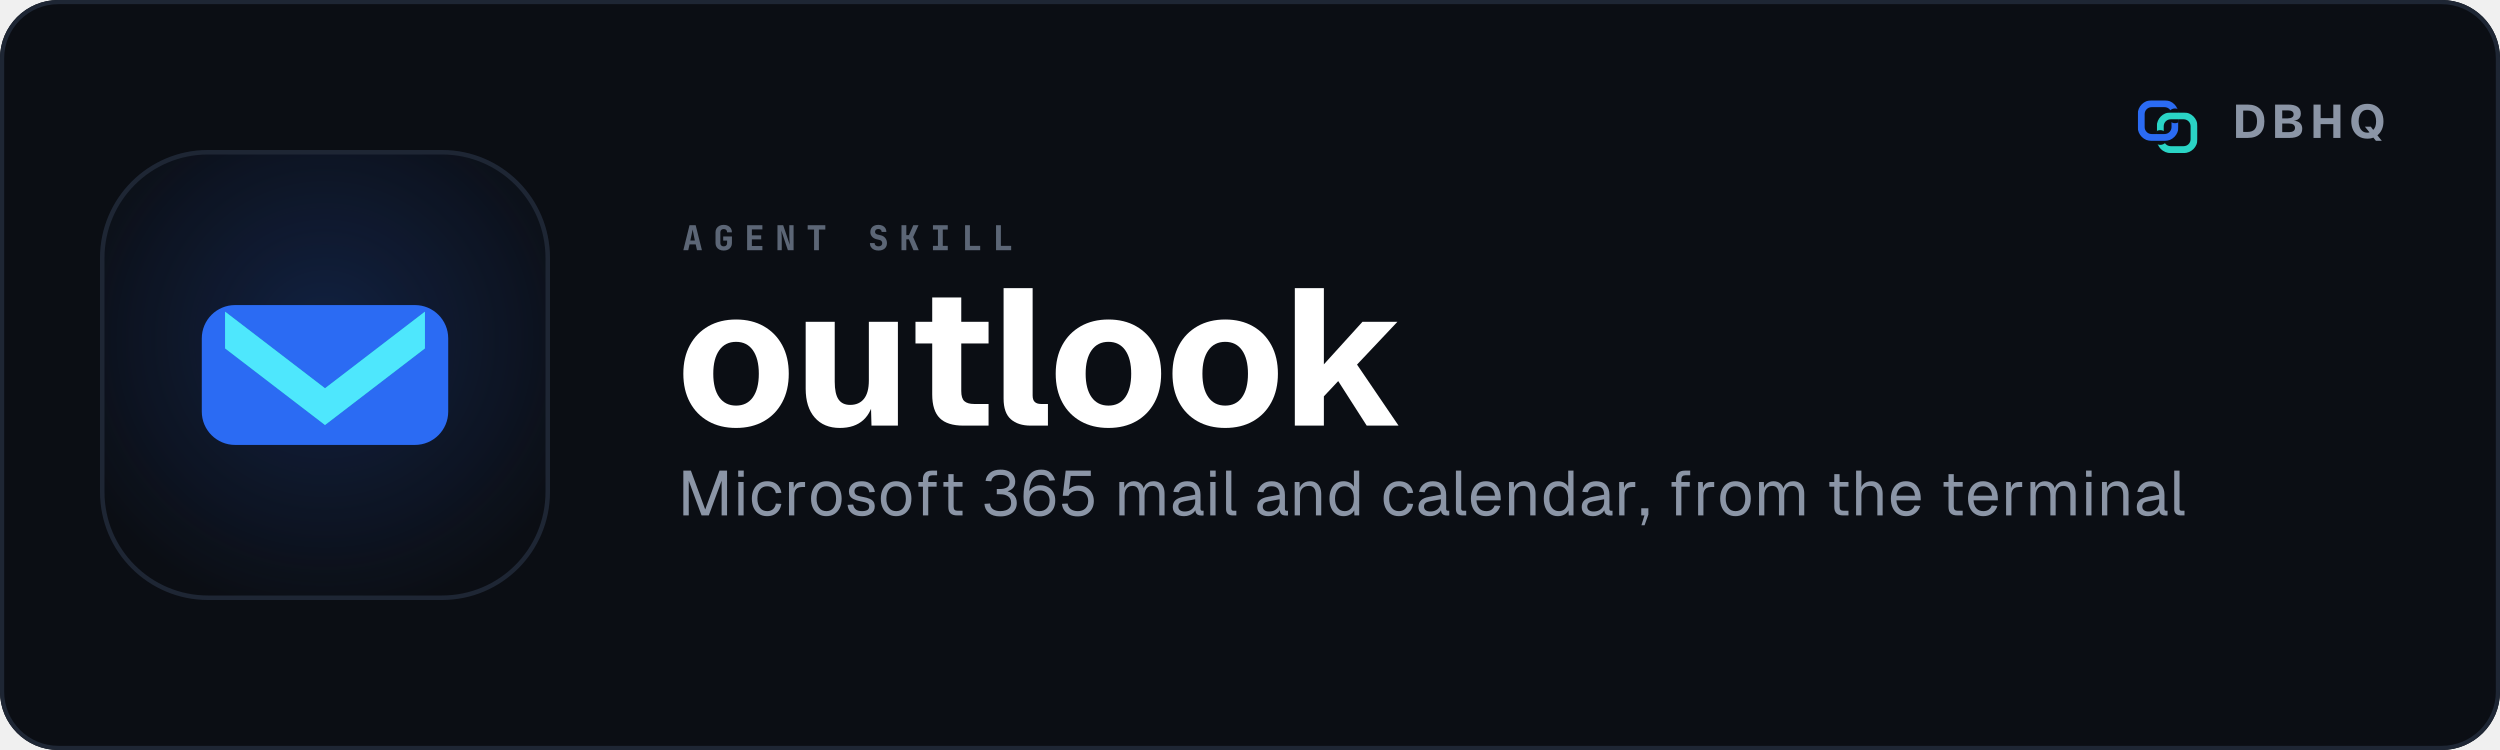
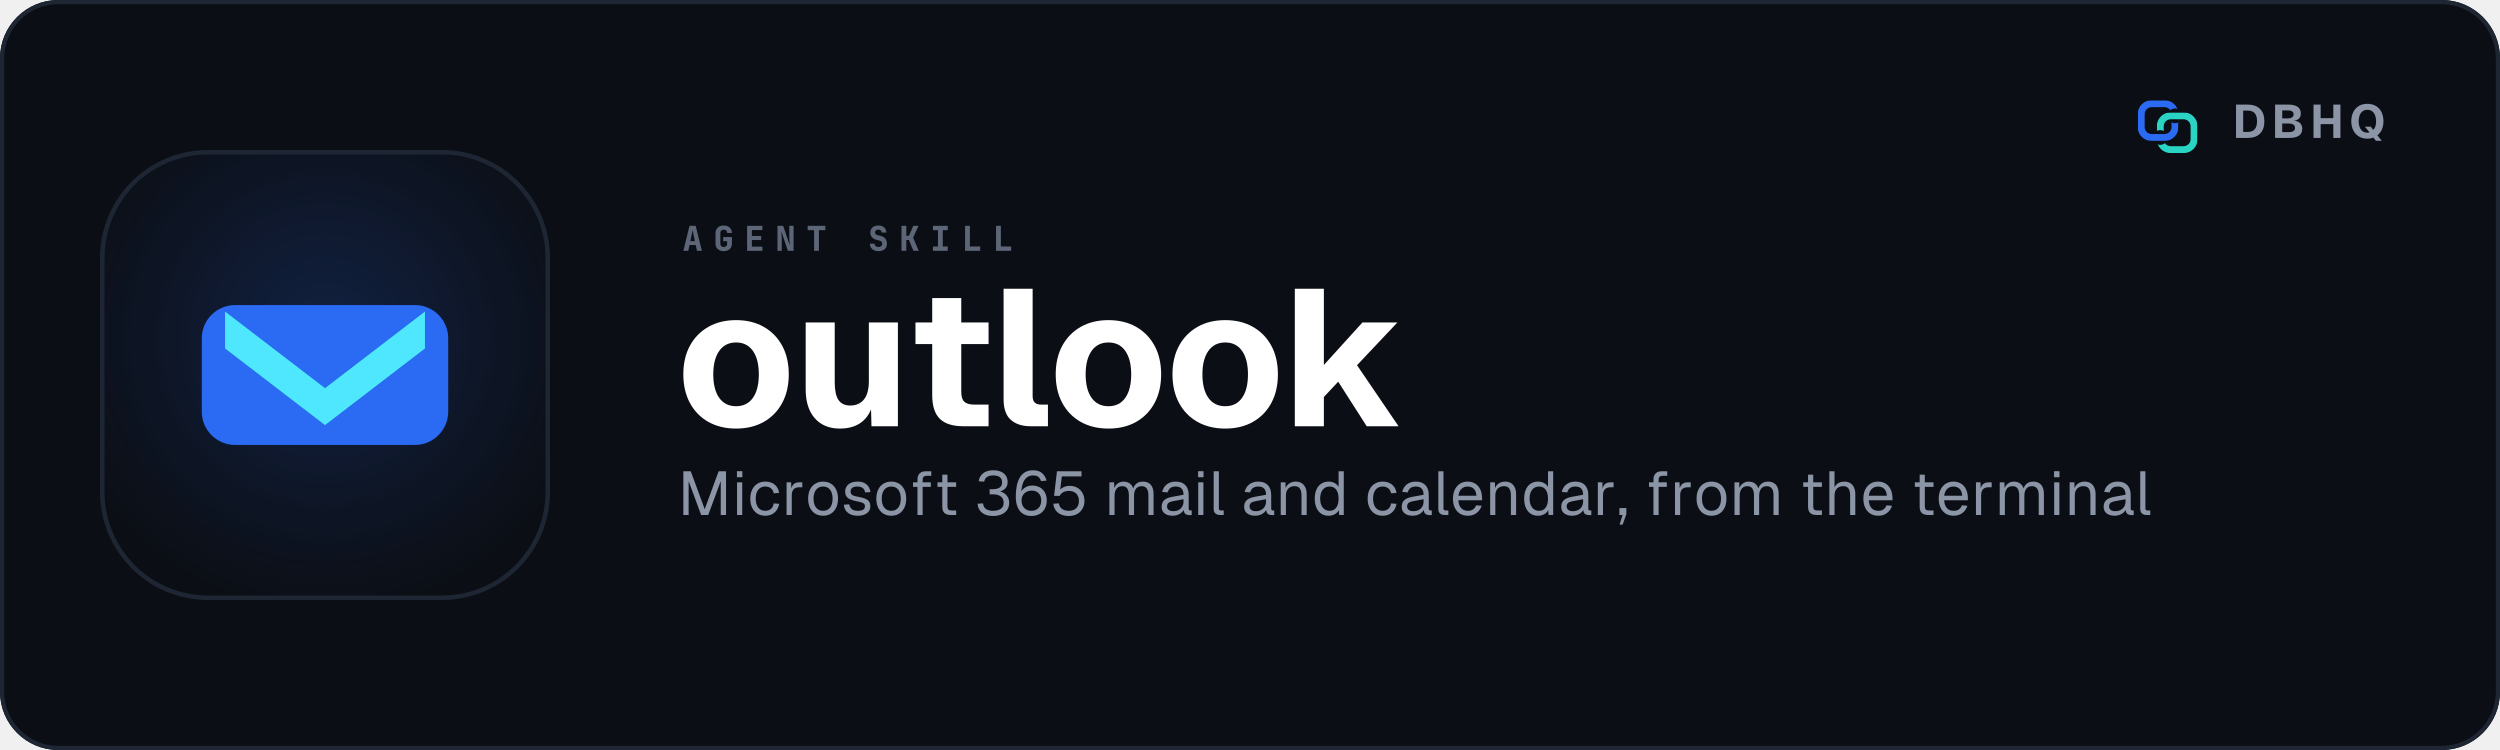
<svg xmlns="http://www.w3.org/2000/svg" viewBox="0 0 1200 360" width="1200" height="360">
  <path d="M28,0 H1172 A28,28 0 0 1 1200,28 V332 A28,28 0 0 1 1172,360 H28 A28,28 0 0 1 0,332 V28 A28,28 0 0 1 28,0 Z" fill="#0B0E14" />
  <path d="M28,1 H1172 A27,27 0 0 1 1199,28 V332 A27,27 0 0 1 1172,359 H28 A27,27 0 0 1 1,332 V28 A27,27 0 0 1 28,1 Z" fill="none" stroke="#1E2634" stroke-width="2" />
  <g transform="translate(48,72.0) scale(1.08)">
    <defs>
      <radialGradient id="bloom-2307" cx="0.5" cy="0.42" r="0.62">
        <stop offset="0" stop-color="#2B6BF3" stop-opacity="0.205" />
        <stop offset="1" stop-color="#2B6BF3" stop-opacity="0" />
      </radialGradient>
    </defs>
    <path d="M48,0 H152 A48,48 0 0 1 200,48 V152 A48,48 0 0 1 152,200 H48 A48,48 0 0 1 0,152 V48 A48,48 0 0 1 48,0 Z" fill="#0B0E14" />
    <path d="M48,0 H152 A48,48 0 0 1 200,48 V152 A48,48 0 0 1 152,200 H48 A48,48 0 0 1 0,152 V48 A48,48 0 0 1 48,0 Z" fill="url(#bloom-2307)" />
    <path d="M48,1 H152 A47,47 0 0 1 199,48 V152 A47,47 0 0 1 152,199 H48 A47,47 0 0 1 1,152 V48 A47,47 0 0 1 48,1 Z" fill="none" stroke="#1E2634" stroke-width="2" />
    <g transform="translate(26.0,26.0) scale(0.74)">
      <defs>
        <clipPath id="clip-2307">
          <path d="M46,58 H154 A20,20 0 0 1 174,78 V122 A20,20 0 0 1 154,142 H46 A20,20 0 0 1 26,122 V78 A20,20 0 0 1 46,58 Z" fill="#000" />
        </clipPath>
      </defs>
      <g>
        <path d="M46,58 H154 A20,20 0 0 1 174,78 V122 A20,20 0 0 1 154,142 H46 A20,20 0 0 1 26,122 V78 A20,20 0 0 1 46,58 Z" fill="#2B6BF3" />
      </g>
      <path d="M40,62 L100,108 L160,62 L160,84 L100,130 L40,84 Z" fill="#2AD4C5" />
      <g clip-path="url(#clip-2307)">
        <path d="M40,62 L100,108 L160,62 L160,84 L100,130 L40,84 Z" fill="#4EE7FD" />
      </g>
    </g>
  </g>
-   <g transform="translate(328,120.1)">
+   <g transform="translate(328,120.4)">
    <g fill="#5C6676" transform="translate(-0.473,0) scale(0.01644,-0.01644)">
      <g transform="translate(0.00,0)">
        <path d="M28.766 0 209.423 730H389.029L571.234 0H427.573L390.615 169.368H209.535L172.577 0ZM233.481 282.74H365.67L327.506 466.122Q319.151 508.038 311.425 546.367Q303.699 584.695 300 604.49Q296.301 584.695 289.425 546.791Q282.548 508.887 273.343 467.122Z" />
      </g>
      <g transform="translate(904.17,0)">
        <path d="M304.425 -10Q232.054 -10 178.034 17.123Q124.013 44.247 94.115 93.446Q64.218 142.644 64.218 208.494V521.506Q64.218 588.356 94.115 637.054Q124.013 685.753 178.034 712.877Q232.054 740 304.425 740Q376.795 740 430.316 712.801Q483.837 685.603 513.659 637.096Q543.481 588.59 543.481 521.506H402.519Q402.519 568.218 376.656 592.799Q350.793 617.381 303.842 617.381Q256.891 617.381 231.035 592.702Q205.18 568.023 205.18 521.657V208.494Q205.18 162.697 231.035 137.583Q256.891 112.468 303.842 112.468Q350.793 112.468 376.656 137.583Q402.519 162.697 402.519 208.494V281.314H288.494V401.535H543.481V208.494Q543.481 142.442 513.659 93.42Q483.837 44.397 430.316 17.199Q376.795 -10 304.425 -10Z" />
      </g>
      <g transform="translate(1808.33,0)">
        <path d="M83.013 0V730H528.494V607.23H221.276V433.891H493.494V316.519H221.276V122.77H528.494V0Z" />
      </g>
      <g transform="translate(2712.50,0)">
        <path d="M64.519 0V730H231.234L425.356 155.962Q422.506 191.154 418.732 237.847Q414.958 284.539 412.609 331.834Q410.26 379.129 410.26 413.43V730H535.481V0H368.766L176.494 574.038Q179.343 543.243 182.192 500.373Q185.042 457.503 187.391 413.181Q189.74 368.858 189.74 333.557V0Z" />
      </g>
      <g transform="translate(3616.67,0)">
        <path d="M229.519 0V602.984H42.26V730H557.74V602.984H370.481V0Z" />
      </g>
      <g transform="translate(4520.83,0)">
        <path d="" />
      </g>
      <g transform="translate(5425.00,0)">
        <path d="M302.301 -10Q226.356 -10 169.609 16.699Q112.862 43.397 81.814 92.596Q50.766 141.795 50.766 208.494H188.33Q188.33 164.481 219.261 138.475Q250.192 112.468 302.301 112.468Q353.26 112.468 382.191 137.851Q411.122 163.234 411.122 205.096Q411.122 238.054 392.293 263.76Q373.465 289.465 337.109 298.067L244.795 320.573Q161.356 340.573 112.513 397.17Q63.67 453.766 63.67 532.26Q63.67 596.205 91.793 642.753Q119.917 689.301 172.437 714.651Q224.958 740 296.151 740Q368.343 740 420.939 714.651Q473.535 689.301 502.659 642.828Q531.782 596.356 531.782 533.41H394.218Q394.218 573.218 367.862 596.224Q341.506 619.23 296.151 619.23Q251.644 619.23 226.289 596.649Q200.933 574.067 200.933 536.808Q200.933 506.151 219.46 486.569Q237.987 466.987 271.891 458.535L367.205 435.878Q451.247 416.728 500.24 354.433Q549.234 292.138 549.234 205.096Q549.234 140.247 519.186 91.548Q489.138 42.849 433.542 16.425Q377.946 -10 302.301 -10Z" />
      </g>
      <g transform="translate(6329.17,0)">
        <path d="M69.067 0V730H210.029V439.782H285.753L413.779 730H566.138L409.77 383.946L572.74 0H417.929L286.151 316.615H210.029V0Z" />
      </g>
      <g transform="translate(7233.33,0)">
        <path d="M83.766 0V127.016H229.368V602.984H83.766V730H516.234V602.984H370.632V127.016H516.234V0Z" />
      </g>
      <g transform="translate(8137.50,0)">
        <path d="M117.26 0V730H258.221V127.016H558.494V0Z" />
      </g>
      <g transform="translate(9041.67,0)">
        <path d="M117.26 0V730H258.221V127.016H558.494V0Z" />
      </g>
    </g>
  </g>
-   <g transform="translate(328,204.3)">
+   <g transform="translate(328,204.6)">
    <g fill="#FFFFFF" transform="translate(-3.421,0) scale(0.09296,-0.09296)">
      <g transform="translate(0.00,0)">
        <path d="M309.199 -12Q227.199 -12 165.9 22.6Q104.6 57.2 70.7 120.3Q36.8 183.4 36.8 268Q36.8 353 70.7 415.6Q104.6 478.2 165.9 513.1Q227.199 548 309.199 548Q391.199 548 452.298 513.1Q513.398 478.2 547.298 415.6Q581.198 353 581.198 268Q581.198 183.4 547.298 120.3Q513.398 57.2 452.298 22.6Q391.199 -12 309.199 -12ZM309.199 103.399Q365.4 103.399 396 146.599Q426.601 189.799 426.601 268Q426.601 345.6 396 389.101Q365.4 432.601 309.199 432.601Q252.998 432.601 222.198 389.101Q191.398 345.6 191.398 268Q191.398 189.799 222.198 146.599Q252.998 103.399 309.199 103.399Z" />
      </g>
      <g transform="translate(602.94,0)">
        <path d="M242 -12Q159.401 -12 112.501 41.5Q65.601 95 65.601 190.8V536H215.598V226.399Q215.598 164.399 234.998 135.698Q254.399 106.998 295.199 106.998Q341.4 106.998 366.6 138.499Q391.801 169.999 391.801 233.199V536H541.798V0H405.4L401.201 154.399L419.6 150.399Q408.4 69.8 363.4 28.9Q318.4 -12 242 -12Z" />
      </g>
      <g transform="translate(1194.88,0)">
        <path d="M288.399 0Q205 0 166 38.7Q127 77.4 127 161.199V661.8H276.998V178.798Q276.998 140.398 293.298 126.098Q309.598 111.798 343.198 111.798H417.998V0ZM40.601 424.201V536H417.998V424.201Z" />
      </g>
      <g transform="translate(1624.82,0)">
        <path d="M205.599 0Q140.4 0 103 33Q65.601 65.999 65.601 139.598V710H215.598V155.598Q215.598 132.398 226.798 122.098Q237.998 111.798 258.797 111.798H294.598V0Z" />
      </g>
      <g transform="translate(1922.76,0)">
        <path d="M309.199 -12Q227.199 -12 165.9 22.6Q104.6 57.2 70.7 120.3Q36.8 183.4 36.8 268Q36.8 353 70.7 415.6Q104.6 478.2 165.9 513.1Q227.199 548 309.199 548Q391.199 548 452.298 513.1Q513.398 478.2 547.298 415.6Q581.198 353 581.198 268Q581.198 183.4 547.298 120.3Q513.398 57.2 452.298 22.6Q391.199 -12 309.199 -12ZM309.199 103.399Q365.4 103.399 396 146.599Q426.601 189.799 426.601 268Q426.601 345.6 396 389.101Q365.4 432.601 309.199 432.601Q252.998 432.601 222.198 389.101Q191.398 345.6 191.398 268Q191.398 189.799 222.198 146.599Q252.998 103.399 309.199 103.399Z" />
      </g>
      <g transform="translate(2525.70,0)">
        <path d="M309.199 -12Q227.199 -12 165.9 22.6Q104.6 57.2 70.7 120.3Q36.8 183.4 36.8 268Q36.8 353 70.7 415.6Q104.6 478.2 165.9 513.1Q227.199 548 309.199 548Q391.199 548 452.298 513.1Q513.398 478.2 547.298 415.6Q581.198 353 581.198 268Q581.198 183.4 547.298 120.3Q513.398 57.2 452.298 22.6Q391.199 -12 309.199 -12ZM309.199 103.399Q365.4 103.399 396 146.599Q426.601 189.799 426.601 268Q426.601 345.6 396 389.101Q365.4 432.601 309.199 432.601Q252.998 432.601 222.198 389.101Q191.398 345.6 191.398 268Q191.398 189.799 222.198 146.599Q252.998 103.399 309.199 103.399Z" />
      </g>
      <g transform="translate(3128.64,0)">
        <path d="M65.601 0V710H215.598V316.397L414.8 536H595.198L386.797 315.2L601.198 0H436.8L289.599 230.001L215.598 151.199V0Z" />
      </g>
    </g>
  </g>
-   <g transform="translate(328,247.4)">
-     <g fill="#8B95A6" transform="translate(-2.786,0) scale(0.03028,-0.03028)">
+   <g transform="translate(328,247.2)">
+     <g fill="#8B95A6" transform="translate(-2.721,0) scale(0.02958,-0.02958)">
      <g transform="translate(0.00,0)">
        <path d="M92 0V710H212L439 94L665 710H785V0H699V550L496 0H381L178 550V0Z" />
      </g>
-       <g transform="translate(883.60,0)">
+       <g transform="translate(883.76,0)">
        <path d="M80 0V530H164V0ZM78 613V711H166V613Z" />
      </g>
-       <g transform="translate(1134.21,0)">
+       <g transform="translate(1134.52,0)">
        <path d="M287 -12Q213 -12 158.5 22.0Q104 56 74.0 118.5Q44 181 44 265Q44 349 74.0 411.0Q104 473 158.5 507.5Q213 542 287 542Q348 542 395.5 520.5Q443 499 473.0 458.0Q503 417 512 358L424 352Q415 405 378.0 433.5Q341 462 287 462Q214 462 173.0 409.5Q132 357 132 265Q132 173 173.0 120.5Q214 68 287 68Q341 68 378.0 98.0Q415 128 424 188L512 182Q503 123 473.0 79.5Q443 36 395.5 12.0Q348 -12 287 -12Z" />
      </g>
-       <g transform="translate(1686.81,0)">
-         <path d="M80 0V530H154L158 396L150 399Q160 467 193.5 498.5Q227 530 283 530H335V450H284Q244 450 217.5 435.5Q191 421 177.5 392.5Q164 364 164 320V0Z" />
-       </g>
-       <g transform="translate(2072.42,0)">
+       <g transform="translate(1687.29,0)">
+         <path d="M80 0V530H154L158 396L150 399Q160 467 193.5 498.5Q227 530 283 530H335V450H284Q244 450 217.5 435.5Q191 421 177.5 392.5Q164 364 164 320V0Z" />
+       </g>
+       <g transform="translate(2073.05,0)">
        <path d="M287 -12Q214 -12 159.0 22.0Q104 56 74.0 118.5Q44 181 44 265Q44 350 74.0 412.0Q104 474 159.0 508.0Q214 542 287 542Q360 542 414.5 508.0Q469 474 499.0 412.0Q529 350 529 265Q529 181 499.0 118.5Q469 56 414.5 22.0Q360 -12 287 -12ZM287 68Q360 68 400.5 120.5Q441 173 441 265Q441 357 400.5 409.5Q360 462 287 462Q214 462 173.0 409.5Q132 357 132 265Q132 173 173.0 120.5Q214 68 287 68Z" />
      </g>
-       <g transform="translate(2652.02,0)">
+       <g transform="translate(2652.81,0)">
        <path d="M273 -12Q200 -12 150.5 11.0Q101 34 74.5 74.5Q48 115 44 167L132 173Q140 125 171.5 96.5Q203 68 273 68Q327 68 356.5 85.5Q386 103 386 142Q386 163 376.5 177.0Q367 191 339.0 201.5Q311 212 257 222Q183 236 141.0 257.0Q99 278 82.0 308.0Q65 338 65 380Q65 451 117.5 496.5Q170 542 266 542Q336 542 380.5 517.5Q425 493 448.0 454.0Q471 415 476 372L388 366Q386 391 373.0 413.0Q360 435 334.0 448.5Q308 462 264 462Q207 462 180.0 440.0Q153 418 153 384Q153 358 163.5 341.5Q174 325 200.5 314.5Q227 304 273 296Q351 283 395.0 263.0Q439 243 456.5 213.5Q474 184 474 142Q474 69 417.5 28.5Q361 -12 273 -12Z" />
      </g>
-       <g transform="translate(3178.63,0)">
+       <g transform="translate(3179.57,0)">
        <path d="M287 -12Q214 -12 159.0 22.0Q104 56 74.0 118.5Q44 181 44 265Q44 350 74.0 412.0Q104 474 159.0 508.0Q214 542 287 542Q360 542 414.5 508.0Q469 474 499.0 412.0Q529 350 529 265Q529 181 499.0 118.5Q469 56 414.5 22.0Q360 -12 287 -12ZM287 68Q360 68 400.5 120.5Q441 173 441 265Q441 357 400.5 409.5Q360 462 287 462Q214 462 173.0 409.5Q132 357 132 265Q132 173 173.0 120.5Q214 68 287 68Z" />
      </g>
-       <g transform="translate(3758.23,0)">
+       <g transform="translate(3759.33,0)">
        <path d="M132 0V578Q132 637 166.0 673.5Q200 710 272 710H356V636H278Q247 636 231.5 619.0Q216 602 216 572V0ZM60 456V530H349V456Z" />
      </g>
-       <g transform="translate(4159.84,0)">
+       <g transform="translate(4161.10,0)">
        <path d="M274 0Q202 0 167.5 33.0Q133 66 133 136V654H217V138Q217 102 233.0 88.0Q249 74 282 74H358V0ZM55 456V530H358V456Z" />
      </g>
-       <g transform="translate(4558.44,0)">
-         <path d="" />
-       </g>
-       <g transform="translate(4815.05,0)">
+       <g transform="translate(4559.86,0)">
+         <path d="" />
+       </g>
+       <g transform="translate(4816.62,0)">
        <path d="M301 -16Q183 -16 119.0 39.5Q55 95 50 183L139 189Q145 124 189.5 96.0Q234 68 301 68Q347 68 386.0 80.5Q425 93 449.0 121.5Q473 150 473 198Q473 269 426.0 302.0Q379 335 302 335H246V419H302Q365 419 406.5 444.0Q448 469 448 530Q448 585 412.5 613.5Q377 642 306 642Q236 642 200.5 615.0Q165 588 158 541L68 547Q78 627 139.0 676.5Q200 726 306 726Q378 726 430.0 702.5Q482 679 510.0 636.0Q538 593 538 534Q538 468 496.5 427.5Q455 387 374 372V390Q461 380 512.0 328.0Q563 276 563 198Q563 130 529.5 82.0Q496 34 437.0 9.0Q378 -16 301 -16Z" />
      </g>
-       <g transform="translate(5434.65,0)">
+       <g transform="translate(5436.38,0)">
        <path d="M302 -16Q222 -16 165.5 20.5Q109 57 79.5 128.0Q50 199 50 300Q50 388 64.5 465.0Q79 542 111.5 600.5Q144 659 197.5 692.5Q251 726 330 726Q425 726 477.0 679.5Q529 633 550 558L460 550Q448 592 418.5 617.0Q389 642 330 642Q242 642 191.5 567.0Q141 492 138 340L120 344Q131 380 158.5 410.5Q186 441 226.5 459.5Q267 478 318 478Q388 478 441.0 448.0Q494 418 523.5 363.5Q553 309 553 236Q553 158 521.0 101.5Q489 45 432.5 14.5Q376 -16 302 -16ZM304 68Q374 68 418.5 112.5Q463 157 463 236Q463 285 444.0 321.0Q425 357 391.0 376.5Q357 396 312 396Q264 396 226.0 376.5Q188 357 166.0 321.0Q144 285 144 236Q144 187 163.5 149.0Q183 111 219.0 89.5Q255 68 304 68Z" />
      </g>
-       <g transform="translate(6034.26,0)">
+       <g transform="translate(6036.14,0)">
        <path d="M312 -16Q237 -16 182.5 9.0Q128 34 96.5 79.0Q65 124 60 183L150 189Q158 129 201.5 98.5Q245 68 312 68Q387 68 431.0 110.5Q475 153 475 228Q475 278 455.5 314.5Q436 351 399.0 371.0Q362 391 310 391Q261 391 221.0 370.0Q181 349 164 311H72L119 710H517V626H198L166 364L150 380Q166 411 192.5 431.5Q219 452 253.5 462.5Q288 473 326 473Q397 473 451.0 441.5Q505 410 535.0 354.5Q565 299 565 228Q565 157 533.0 101.5Q501 46 444.0 15.0Q387 -16 312 -16Z" />
      </g>
-       <g transform="translate(6666.86,0)">
-         <path d="" />
-       </g>
-       <g transform="translate(6923.47,0)">
+       <g transform="translate(6668.90,0)">
+         <path d="" />
+       </g>
+       <g transform="translate(6925.67,0)">
        <path d="M80 0V530H157L160 396L148 400Q157 444 179.5 475.5Q202 507 235.0 524.5Q268 542 308 542Q377 542 420.5 504.0Q464 466 475 398L459 399Q467 445 488.5 476.5Q510 508 544.0 525.0Q578 542 622 542Q679 542 718.0 518.5Q757 495 777.0 450.0Q797 405 797 341V0H713V323Q713 395 685.0 431.5Q657 468 602 468Q565 468 537.5 450.0Q510 432 495.0 398.5Q480 365 480 317V0H396V317Q396 388 371.0 428.0Q346 468 287 468Q250 468 222.5 450.0Q195 432 179.5 398.0Q164 364 164 317V0Z" />
      </g>
-       <g transform="translate(7807.07,0)">
-         <path d="M223 -12Q141 -12 92.5 26.0Q44 64 44 132Q44 200 84.0 239.0Q124 278 211 294L399 329Q399 396 367.5 429.0Q336 462 273 462Q218 462 186.0 437.5Q154 413 142 367L53 374Q68 449 125.5 495.5Q183 542 273 542Q375 542 429.0 484.5Q483 427 483 326V107Q483 89 489.5 81.5Q496 74 511 74H532V0Q528 -1 519.0 -1.5Q510 -2 500 -2Q464 -2 441.5 9.5Q419 21 409.0 45.5Q399 70 399 110L409 108Q402 74 375.0 46.5Q348 19 308.0 3.5Q268 -12 223 -12ZM231 62Q284 62 321.5 82.5Q359 103 379.0 138.5Q399 174 399 218V256L227 224Q173 214 152.5 193.5Q132 173 132 140Q132 103 158.5 82.5Q185 62 231 62Z" />
-       </g>
-       <g transform="translate(8364.67,0)">
+       <g transform="translate(7809.43,0)">
+         <path d="M223 -12Q141 -12 92.5 26.0Q44 64 44 132Q44 200 84.0 239.0Q124 278 211 294L399 329Q399 396 367.5 429.0Q336 462 273 462Q218 462 186.0 437.5Q154 413 142 367L53 374Q68 449 125.5 495.5Q183 542 273 542Q375 542 429.0 484.5Q483 427 483 326V107Q483 89 489.5 81.5Q496 74 511 74H532V0Q528 -1 519.0 -1.5Q510 -2 500 -2Q464 -2 441.5 9.5Q419 21 409.0 45.5Q399 70 399 110L409 108Q402 74 375.0 46.5Q348 19 308.0 3.5Q268 -12 223 -12ZM231 62Q284 62 321.5 82.5Q359 103 379.0 138.5Q399 174 399 218V256L227 224Q173 214 152.5 193.5Q132 173 132 140Q132 103 158.5 82.5Q185 62 231 62Z" />
+       </g>
+       <g transform="translate(8367.19,0)">
        <path d="M80 0V530H164V0ZM78 613V711H166V613Z" />
      </g>
-       <g transform="translate(8615.28,0)">
+       <g transform="translate(8617.95,0)">
        <path d="M184 0Q138 0 109.0 24.0Q80 48 80 100V710H164V107Q164 91 172.5 82.5Q181 74 197 74H243V0Z" />
      </g>
-       <g transform="translate(8888.88,0)">
-         <path d="" />
-       </g>
-       <g transform="translate(9145.49,0)">
-         <path d="M223 -12Q141 -12 92.5 26.0Q44 64 44 132Q44 200 84.0 239.0Q124 278 211 294L399 329Q399 396 367.5 429.0Q336 462 273 462Q218 462 186.0 437.5Q154 413 142 367L53 374Q68 449 125.5 495.5Q183 542 273 542Q375 542 429.0 484.5Q483 427 483 326V107Q483 89 489.5 81.5Q496 74 511 74H532V0Q528 -1 519.0 -1.5Q510 -2 500 -2Q464 -2 441.5 9.5Q419 21 409.0 45.5Q399 70 399 110L409 108Q402 74 375.0 46.5Q348 19 308.0 3.5Q268 -12 223 -12ZM231 62Q284 62 321.5 82.5Q359 103 379.0 138.5Q399 174 399 218V256L227 224Q173 214 152.5 193.5Q132 173 132 140Q132 103 158.5 82.5Q185 62 231 62Z" />
-       </g>
-       <g transform="translate(9703.09,0)">
+       <g transform="translate(8891.71,0)">
+         <path d="" />
+       </g>
+       <g transform="translate(9148.48,0)">
+         <path d="M223 -12Q141 -12 92.5 26.0Q44 64 44 132Q44 200 84.0 239.0Q124 278 211 294L399 329Q399 396 367.5 429.0Q336 462 273 462Q218 462 186.0 437.5Q154 413 142 367L53 374Q68 449 125.5 495.5Q183 542 273 542Q375 542 429.0 484.5Q483 427 483 326V107Q483 89 489.5 81.5Q496 74 511 74H532V0Q528 -1 519.0 -1.5Q510 -2 500 -2Q464 -2 441.5 9.5Q419 21 409.0 45.5Q399 70 399 110L409 108Q402 74 375.0 46.5Q348 19 308.0 3.5Q268 -12 223 -12ZM231 62Q284 62 321.5 82.5Q359 103 379.0 138.5Q399 174 399 218V256L227 224Q173 214 152.5 193.5Q132 173 132 140Q132 103 158.5 82.5Q185 62 231 62Z" />
+       </g>
+       <g transform="translate(9706.24,0)">
        <path d="M80 0V530H157L160 395L150 404Q160 451 185.0 481.5Q210 512 245.5 527.0Q281 542 322 542Q383 542 422.5 515.0Q462 488 481.5 442.5Q501 397 501 341V0H417V317Q417 366 405.5 399.5Q394 433 369.0 450.5Q344 468 304 468Q243 468 203.5 429.5Q164 391 164 317V0Z" />
      </g>
-       <g transform="translate(10290.70,0)">
+       <g transform="translate(10294.00,0)">
        <path d="M268 -12Q199 -12 148.5 22.0Q98 56 71.0 118.0Q44 180 44 265Q44 350 71.0 412.0Q98 474 148.5 508.0Q199 542 268 542Q321 542 365.0 519.5Q409 497 431 456V710H515V0H439L436 80Q414 37 369.0 12.5Q324 -12 268 -12ZM285 68Q332 68 364.5 92.0Q397 116 414.0 160.5Q431 205 431 265Q431 327 414.0 371.0Q397 415 364.5 438.5Q332 462 285 462Q215 462 173.5 409.5Q132 357 132 265Q132 174 173.5 121.0Q215 68 285 68Z" />
      </g>
-       <g transform="translate(10892.30,0)">
-         <path d="" />
-       </g>
-       <g transform="translate(11148.91,0)">
+       <g transform="translate(10895.76,0)">
+         <path d="" />
+       </g>
+       <g transform="translate(11152.52,0)">
        <path d="M287 -12Q213 -12 158.5 22.0Q104 56 74.0 118.5Q44 181 44 265Q44 349 74.0 411.0Q104 473 158.5 507.5Q213 542 287 542Q348 542 395.5 520.5Q443 499 473.0 458.0Q503 417 512 358L424 352Q415 405 378.0 433.5Q341 462 287 462Q214 462 173.0 409.5Q132 357 132 265Q132 173 173.0 120.5Q214 68 287 68Q341 68 378.0 98.0Q415 128 424 188L512 182Q503 123 473.0 79.5Q443 36 395.5 12.0Q348 -12 287 -12Z" />
      </g>
-       <g transform="translate(11701.51,0)">
-         <path d="M223 -12Q141 -12 92.5 26.0Q44 64 44 132Q44 200 84.0 239.0Q124 278 211 294L399 329Q399 396 367.5 429.0Q336 462 273 462Q218 462 186.0 437.5Q154 413 142 367L53 374Q68 449 125.5 495.5Q183 542 273 542Q375 542 429.0 484.5Q483 427 483 326V107Q483 89 489.5 81.5Q496 74 511 74H532V0Q528 -1 519.0 -1.5Q510 -2 500 -2Q464 -2 441.5 9.5Q419 21 409.0 45.5Q399 70 399 110L409 108Q402 74 375.0 46.5Q348 19 308.0 3.5Q268 -12 223 -12ZM231 62Q284 62 321.5 82.5Q359 103 379.0 138.5Q399 174 399 218V256L227 224Q173 214 152.5 193.5Q132 173 132 140Q132 103 158.5 82.5Q185 62 231 62Z" />
-       </g>
-       <g transform="translate(12259.12,0)">
+       <g transform="translate(11705.29,0)">
+         <path d="M223 -12Q141 -12 92.5 26.0Q44 64 44 132Q44 200 84.0 239.0Q124 278 211 294L399 329Q399 396 367.5 429.0Q336 462 273 462Q218 462 186.0 437.5Q154 413 142 367L53 374Q68 449 125.5 495.5Q183 542 273 542Q375 542 429.0 484.5Q483 427 483 326V107Q483 89 489.5 81.5Q496 74 511 74H532V0Q528 -1 519.0 -1.5Q510 -2 500 -2Q464 -2 441.5 9.5Q419 21 409.0 45.5Q399 70 399 110L409 108Q402 74 375.0 46.5Q348 19 308.0 3.5Q268 -12 223 -12ZM231 62Q284 62 321.5 82.5Q359 103 379.0 138.5Q399 174 399 218V256L227 224Q173 214 152.5 193.5Q132 173 132 140Q132 103 158.5 82.5Q185 62 231 62Z" />
+       </g>
+       <g transform="translate(12263.05,0)">
        <path d="M184 0Q138 0 109.0 24.0Q80 48 80 100V710H164V107Q164 91 172.5 82.5Q181 74 197 74H243V0Z" />
      </g>
-       <g transform="translate(12532.72,0)">
+       <g transform="translate(12536.81,0)">
        <path d="M287 -12Q212 -12 157.5 22.0Q103 56 73.5 118.5Q44 181 44 265Q44 349 73.5 411.0Q103 473 156.5 507.5Q210 542 283 542Q352 542 405.0 509.5Q458 477 487.5 415.0Q517 353 517 264V239H132Q137 154 177.5 111.0Q218 68 287 68Q339 68 372.5 92.5Q406 117 419 157L509 150Q488 79 429.5 33.5Q371 -12 287 -12ZM132 313H425Q419 390 380.5 426.0Q342 462 283 462Q222 462 182.5 424.5Q143 387 132 313Z" />
      </g>
-       <g transform="translate(13100.33,0)">
+       <g transform="translate(13104.57,0)">
        <path d="M80 0V530H157L160 395L150 404Q160 451 185.0 481.5Q210 512 245.5 527.0Q281 542 322 542Q383 542 422.5 515.0Q462 488 481.5 442.5Q501 397 501 341V0H417V317Q417 366 405.5 399.5Q394 433 369.0 450.5Q344 468 304 468Q243 468 203.5 429.5Q164 391 164 317V0Z" />
      </g>
-       <g transform="translate(13687.93,0)">
+       <g transform="translate(13692.33,0)">
        <path d="M268 -12Q199 -12 148.5 22.0Q98 56 71.0 118.0Q44 180 44 265Q44 350 71.0 412.0Q98 474 148.5 508.0Q199 542 268 542Q321 542 365.0 519.5Q409 497 431 456V710H515V0H439L436 80Q414 37 369.0 12.5Q324 -12 268 -12ZM285 68Q332 68 364.5 92.0Q397 116 414.0 160.5Q431 205 431 265Q431 327 414.0 371.0Q397 415 364.5 438.5Q332 462 285 462Q215 462 173.5 409.5Q132 357 132 265Q132 174 173.5 121.0Q215 68 285 68Z" />
      </g>
-       <g transform="translate(14289.53,0)">
-         <path d="M223 -12Q141 -12 92.5 26.0Q44 64 44 132Q44 200 84.0 239.0Q124 278 211 294L399 329Q399 396 367.5 429.0Q336 462 273 462Q218 462 186.0 437.5Q154 413 142 367L53 374Q68 449 125.5 495.5Q183 542 273 542Q375 542 429.0 484.5Q483 427 483 326V107Q483 89 489.5 81.5Q496 74 511 74H532V0Q528 -1 519.0 -1.5Q510 -2 500 -2Q464 -2 441.5 9.5Q419 21 409.0 45.5Q399 70 399 110L409 108Q402 74 375.0 46.5Q348 19 308.0 3.5Q268 -12 223 -12ZM231 62Q284 62 321.5 82.5Q359 103 379.0 138.5Q399 174 399 218V256L227 224Q173 214 152.5 193.5Q132 173 132 140Q132 103 158.5 82.5Q185 62 231 62Z" />
-       </g>
-       <g transform="translate(14847.14,0)">
-         <path d="M80 0V530H154L158 396L150 399Q160 467 193.5 498.5Q227 530 283 530H335V450H284Q244 450 217.5 435.5Q191 421 177.5 392.5Q164 364 164 320V0Z" />
-       </g>
-       <g transform="translate(15232.74,0)">
+       <g transform="translate(14294.10,0)">
+         <path d="M223 -12Q141 -12 92.5 26.0Q44 64 44 132Q44 200 84.0 239.0Q124 278 211 294L399 329Q399 396 367.5 429.0Q336 462 273 462Q218 462 186.0 437.5Q154 413 142 367L53 374Q68 449 125.5 495.5Q183 542 273 542Q375 542 429.0 484.5Q483 427 483 326V107Q483 89 489.5 81.5Q496 74 511 74H532V0Q528 -1 519.0 -1.5Q510 -2 500 -2Q464 -2 441.5 9.5Q419 21 409.0 45.5Q399 70 399 110L409 108Q402 74 375.0 46.5Q348 19 308.0 3.5Q268 -12 223 -12ZM231 62Q284 62 321.5 82.5Q359 103 379.0 138.5Q399 174 399 218V256L227 224Q173 214 152.5 193.5Q132 173 132 140Q132 103 158.5 82.5Q185 62 231 62Z" />
+       </g>
+       <g transform="translate(14851.86,0)">
+         <path d="M80 0V530H154L158 396L150 399Q160 467 193.5 498.5Q227 530 283 530H335V450H284Q244 450 217.5 435.5Q191 421 177.5 392.5Q164 364 164 320V0Z" />
+       </g>
+       <g transform="translate(15237.62,0)">
        <path d="M47 -156 95 0H44V113H157V14L97 -156Z" />
      </g>
-       <g transform="translate(15440.35,0)">
-         <path d="" />
-       </g>
-       <g transform="translate(15696.95,0)">
+       <g transform="translate(15445.38,0)">
+         <path d="" />
+       </g>
+       <g transform="translate(15702.14,0)">
        <path d="M132 0V578Q132 637 166.0 673.5Q200 710 272 710H356V636H278Q247 636 231.5 619.0Q216 602 216 572V0ZM60 456V530H349V456Z" />
      </g>
-       <g transform="translate(16098.56,0)">
-         <path d="M80 0V530H154L158 396L150 399Q160 467 193.5 498.5Q227 530 283 530H335V450H284Q244 450 217.5 435.5Q191 421 177.5 392.5Q164 364 164 320V0Z" />
-       </g>
-       <g transform="translate(16484.16,0)">
+       <g transform="translate(16103.90,0)">
+         <path d="M80 0V530H154L158 396L150 399Q160 467 193.5 498.5Q227 530 283 530H335V450H284Q244 450 217.5 435.5Q191 421 177.5 392.5Q164 364 164 320V0Z" />
+       </g>
+       <g transform="translate(16489.67,0)">
        <path d="M287 -12Q214 -12 159.0 22.0Q104 56 74.0 118.5Q44 181 44 265Q44 350 74.0 412.0Q104 474 159.0 508.0Q214 542 287 542Q360 542 414.5 508.0Q469 474 499.0 412.0Q529 350 529 265Q529 181 499.0 118.5Q469 56 414.5 22.0Q360 -12 287 -12ZM287 68Q360 68 400.5 120.5Q441 173 441 265Q441 357 400.5 409.5Q360 462 287 462Q214 462 173.0 409.5Q132 357 132 265Q132 173 173.0 120.5Q214 68 287 68Z" />
      </g>
-       <g transform="translate(17063.77,0)">
+       <g transform="translate(17069.43,0)">
        <path d="M80 0V530H157L160 396L148 400Q157 444 179.5 475.5Q202 507 235.0 524.5Q268 542 308 542Q377 542 420.5 504.0Q464 466 475 398L459 399Q467 445 488.5 476.5Q510 508 544.0 525.0Q578 542 622 542Q679 542 718.0 518.5Q757 495 777.0 450.0Q797 405 797 341V0H713V323Q713 395 685.0 431.5Q657 468 602 468Q565 468 537.5 450.0Q510 432 495.0 398.5Q480 365 480 317V0H396V317Q396 388 371.0 428.0Q346 468 287 468Q250 468 222.5 450.0Q195 432 179.5 398.0Q164 364 164 317V0Z" />
      </g>
-       <g transform="translate(17947.37,0)">
-         <path d="" />
-       </g>
-       <g transform="translate(18203.98,0)">
+       <g transform="translate(17953.19,0)">
+         <path d="" />
+       </g>
+       <g transform="translate(18209.95,0)">
        <path d="M274 0Q202 0 167.5 33.0Q133 66 133 136V654H217V138Q217 102 233.0 88.0Q249 74 282 74H358V0ZM55 456V530H358V456Z" />
      </g>
-       <g transform="translate(18602.58,0)">
+       <g transform="translate(18608.71,0)">
        <path d="M80 0V710H164V413L154 415Q164 459 188.0 487.0Q212 515 247.0 528.5Q282 542 324 542Q381 542 420.5 516.5Q460 491 480.5 445.5Q501 400 501 341V0H417V317Q417 394 389.5 431.0Q362 468 306 468Q242 468 203.0 429.0Q164 390 164 316V0Z" />
      </g>
-       <g transform="translate(19190.19,0)">
+       <g transform="translate(19196.48,0)">
        <path d="M287 -12Q212 -12 157.5 22.0Q103 56 73.5 118.5Q44 181 44 265Q44 349 73.5 411.0Q103 473 156.5 507.5Q210 542 283 542Q352 542 405.0 509.5Q458 477 487.5 415.0Q517 353 517 264V239H132Q137 154 177.5 111.0Q218 68 287 68Q339 68 372.5 92.5Q406 117 419 157L509 150Q488 79 429.5 33.5Q371 -12 287 -12ZM132 313H425Q419 390 380.5 426.0Q342 462 283 462Q222 462 182.5 424.5Q143 387 132 313Z" />
      </g>
-       <g transform="translate(19757.79,0)">
-         <path d="" />
-       </g>
-       <g transform="translate(20014.40,0)">
+       <g transform="translate(19764.24,0)">
+         <path d="" />
+       </g>
+       <g transform="translate(20021.00,0)">
        <path d="M274 0Q202 0 167.5 33.0Q133 66 133 136V654H217V138Q217 102 233.0 88.0Q249 74 282 74H358V0ZM55 456V530H358V456Z" />
      </g>
-       <g transform="translate(20413.00,0)">
+       <g transform="translate(20419.76,0)">
        <path d="M287 -12Q212 -12 157.5 22.0Q103 56 73.5 118.5Q44 181 44 265Q44 349 73.5 411.0Q103 473 156.5 507.5Q210 542 283 542Q352 542 405.0 509.5Q458 477 487.5 415.0Q517 353 517 264V239H132Q137 154 177.5 111.0Q218 68 287 68Q339 68 372.5 92.5Q406 117 419 157L509 150Q488 79 429.5 33.5Q371 -12 287 -12ZM132 313H425Q419 390 380.5 426.0Q342 462 283 462Q222 462 182.5 424.5Q143 387 132 313Z" />
      </g>
-       <g transform="translate(20980.60,0)">
-         <path d="M80 0V530H154L158 396L150 399Q160 467 193.5 498.5Q227 530 283 530H335V450H284Q244 450 217.5 435.5Q191 421 177.5 392.5Q164 364 164 320V0Z" />
-       </g>
-       <g transform="translate(21366.21,0)">
+       <g transform="translate(20987.52,0)">
+         <path d="M80 0V530H154L158 396L150 399Q160 467 193.5 498.5Q227 530 283 530H335V450H284Q244 450 217.5 435.5Q191 421 177.5 392.5Q164 364 164 320V0Z" />
+       </g>
+       <g transform="translate(21373.29,0)">
        <path d="M80 0V530H157L160 396L148 400Q157 444 179.5 475.5Q202 507 235.0 524.5Q268 542 308 542Q377 542 420.5 504.0Q464 466 475 398L459 399Q467 445 488.5 476.5Q510 508 544.0 525.0Q578 542 622 542Q679 542 718.0 518.5Q757 495 777.0 450.0Q797 405 797 341V0H713V323Q713 395 685.0 431.5Q657 468 602 468Q565 468 537.5 450.0Q510 432 495.0 398.5Q480 365 480 317V0H396V317Q396 388 371.0 428.0Q346 468 287 468Q250 468 222.5 450.0Q195 432 179.5 398.0Q164 364 164 317V0Z" />
      </g>
-       <g transform="translate(22249.81,0)">
+       <g transform="translate(22257.05,0)">
        <path d="M80 0V530H164V0ZM78 613V711H166V613Z" />
      </g>
-       <g transform="translate(22500.42,0)">
+       <g transform="translate(22507.81,0)">
        <path d="M80 0V530H157L160 395L150 404Q160 451 185.0 481.5Q210 512 245.5 527.0Q281 542 322 542Q383 542 422.5 515.0Q462 488 481.5 442.5Q501 397 501 341V0H417V317Q417 366 405.5 399.5Q394 433 369.0 450.5Q344 468 304 468Q243 468 203.5 429.5Q164 391 164 317V0Z" />
      </g>
-       <g transform="translate(23088.02,0)">
-         <path d="M223 -12Q141 -12 92.5 26.0Q44 64 44 132Q44 200 84.0 239.0Q124 278 211 294L399 329Q399 396 367.5 429.0Q336 462 273 462Q218 462 186.0 437.5Q154 413 142 367L53 374Q68 449 125.5 495.5Q183 542 273 542Q375 542 429.0 484.5Q483 427 483 326V107Q483 89 489.5 81.5Q496 74 511 74H532V0Q528 -1 519.0 -1.5Q510 -2 500 -2Q464 -2 441.5 9.5Q419 21 409.0 45.5Q399 70 399 110L409 108Q402 74 375.0 46.5Q348 19 308.0 3.5Q268 -12 223 -12ZM231 62Q284 62 321.5 82.5Q359 103 379.0 138.5Q399 174 399 218V256L227 224Q173 214 152.5 193.5Q132 173 132 140Q132 103 158.5 82.5Q185 62 231 62Z" />
-       </g>
-       <g transform="translate(23645.63,0)">
+       <g transform="translate(23095.57,0)">
+         <path d="M223 -12Q141 -12 92.5 26.0Q44 64 44 132Q44 200 84.0 239.0Q124 278 211 294L399 329Q399 396 367.5 429.0Q336 462 273 462Q218 462 186.0 437.5Q154 413 142 367L53 374Q68 449 125.5 495.5Q183 542 273 542Q375 542 429.0 484.5Q483 427 483 326V107Q483 89 489.5 81.5Q496 74 511 74H532V0Q528 -1 519.0 -1.5Q510 -2 500 -2Q464 -2 441.5 9.5Q419 21 409.0 45.5Q399 70 399 110L409 108Q402 74 375.0 46.5Q348 19 308.0 3.5Q268 -12 223 -12ZM231 62Q284 62 321.5 82.5Q359 103 379.0 138.5Q399 174 399 218V256L227 224Q173 214 152.5 193.5Q132 173 132 140Q132 103 158.5 82.5Q185 62 231 62Z" />
+       </g>
+       <g transform="translate(23653.33,0)">
        <path d="M184 0Q138 0 109.0 24.0Q80 48 80 100V710H164V107Q164 91 172.5 82.5Q181 74 197 74H243V0Z" />
      </g>
    </g>
  </g>
  <g transform="translate(1019.659,40) scale(0.208)">
    <defs>
      <mask id="maendorse">
        <rect width="200" height="200" fill="white" />
        <circle cx="126" cy="88" r="17" fill="black" />
      </mask>
      <mask id="mbendorse">
        <rect width="200" height="200" fill="white" />
        <circle cx="92" cy="138" r="17" fill="black" />
      </mask>
    </defs>
    <g transform="translate(-9,-13)">
      <g mask="url(#maendorse)">
        <rect x="48" y="60" width="78" height="78" rx="24" fill="none" stroke="#2B6BF3" stroke-width="16" />
      </g>
      <g mask="url(#mbendorse)">
        <rect x="92" y="88" width="78" height="78" rx="24" fill="none" stroke="#2AD4C5" stroke-width="16" />
      </g>
    </g>
  </g>
  <g transform="translate(1073.3,66.2)">
    <g fill="#8B95A6" transform="translate(-1.668,0) scale(0.02254,-0.02254)">
      <g transform="translate(0.00,0)">
        <path d="M74.001 0V710H318.6Q491.599 710 584.599 617.5Q677.599 525 677.599 354Q677.599 184 586.099 92.0Q494.599 0 324.6 0ZM225.998 127.798H318.6Q422.001 127.798 471.501 183.599Q521.002 239.399 521.002 354.6Q521.002 470.601 471.501 526.401Q422.001 582.202 318.6 582.202H225.998Z" />
      </g>
      <g transform="translate(831.38,0)">
        <path d="M74.001 0V710H350.399Q482.399 710 552.299 663.7Q622.199 617.4 622.199 517.2Q622.199 473 604.299 440.4Q586.398 407.8 551.798 388.9Q517.198 370 467.998 366.4L467.598 367.6Q557.398 362.2 604.798 316.7Q652.199 271.2 652.199 195.6Q652.199 96.8 582.599 48.4Q512.999 0 384.4 0ZM225.998 123.598H376.6Q431.601 123.598 465.101 146.099Q498.601 168.599 498.601 213.799Q498.601 259 465.401 282.4Q432.201 305.801 376.6 305.801H225.998ZM225.998 416.199H345.6Q402 416.199 435.301 437.9Q468.601 459.6 468.601 501.201Q468.601 545.201 436.201 565.801Q403.801 586.402 345.6 586.402H225.998Z" />
      </g>
      <g transform="translate(1649.75,0)">
        <path d="M74.001 0V710H225.998V373.4L158.599 421.199H562.801L495.402 373.4V710H647.399V0H495.402V340.6L562.801 293.401H158.599L225.998 340.6V0Z" />
      </g>
      <g transform="translate(2486.12,0)">
        <path d="M566.599 -61.8 511.799 7Q488.999 -3.6 456.399 -9.8Q423.799 -16 384.599 -16Q279.599 -16 202.7 31.4Q125.8 78.8 83.9 162.5Q42 246.2 42 354Q42 459.8 81.3 543.8Q120.6 627.8 197.4 676.9Q274.2 726 384.599 726Q495.799 726 572.299 676.9Q648.799 627.8 687.898 543.8Q726.998 459.8 726.998 354Q726.998 255.4 693.498 180.3Q659.998 105.199 598.198 55.199L692.198 -61.8ZM384.599 111.798Q398.2 111.798 409.2 113.398Q420.2 114.998 429.6 118.598L331.4 239.799H456.999L509 170.997Q538.8 199.198 554.601 243.699Q570.401 288.199 570.401 354Q570.401 419.201 550.901 474.601Q531.401 530.001 490.4 564.102Q449.4 598.202 384.599 598.202Q319.799 598.202 278.698 564.102Q237.598 530.001 218.098 474.601Q198.597 419.201 198.597 354Q198.597 289.799 218.398 234.399Q238.198 178.999 279.498 145.398Q320.799 111.798 384.599 111.798Z" />
      </g>
    </g>
  </g>
</svg>
